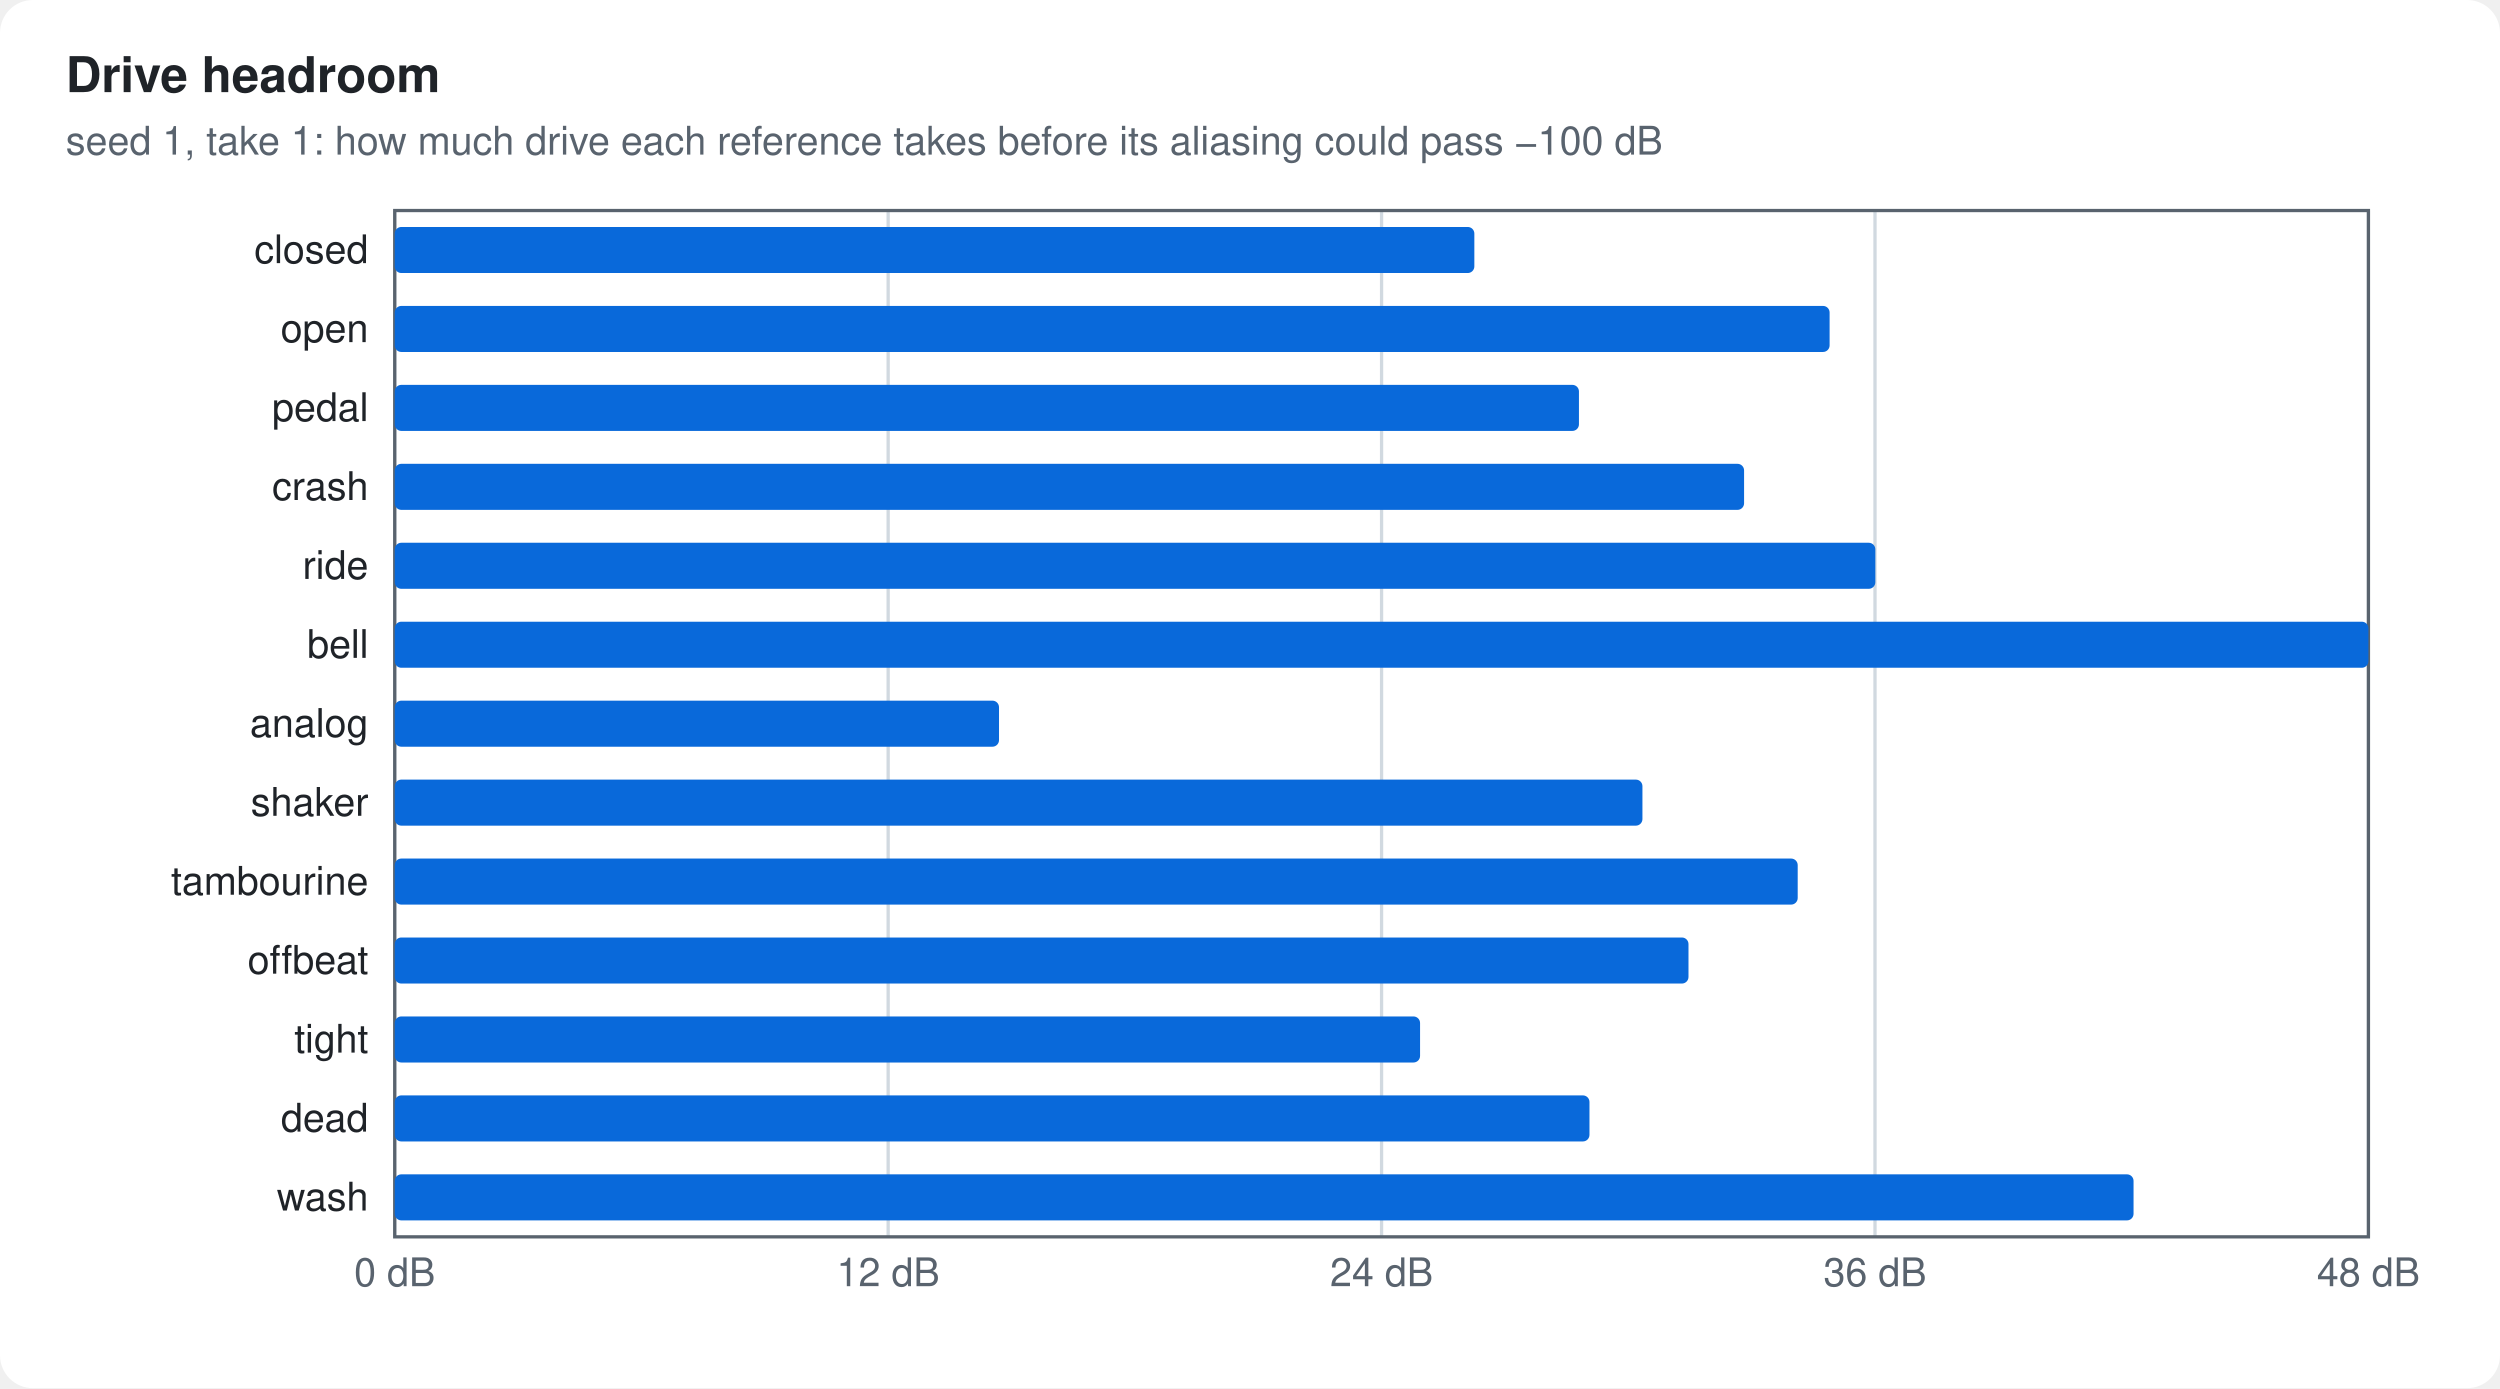
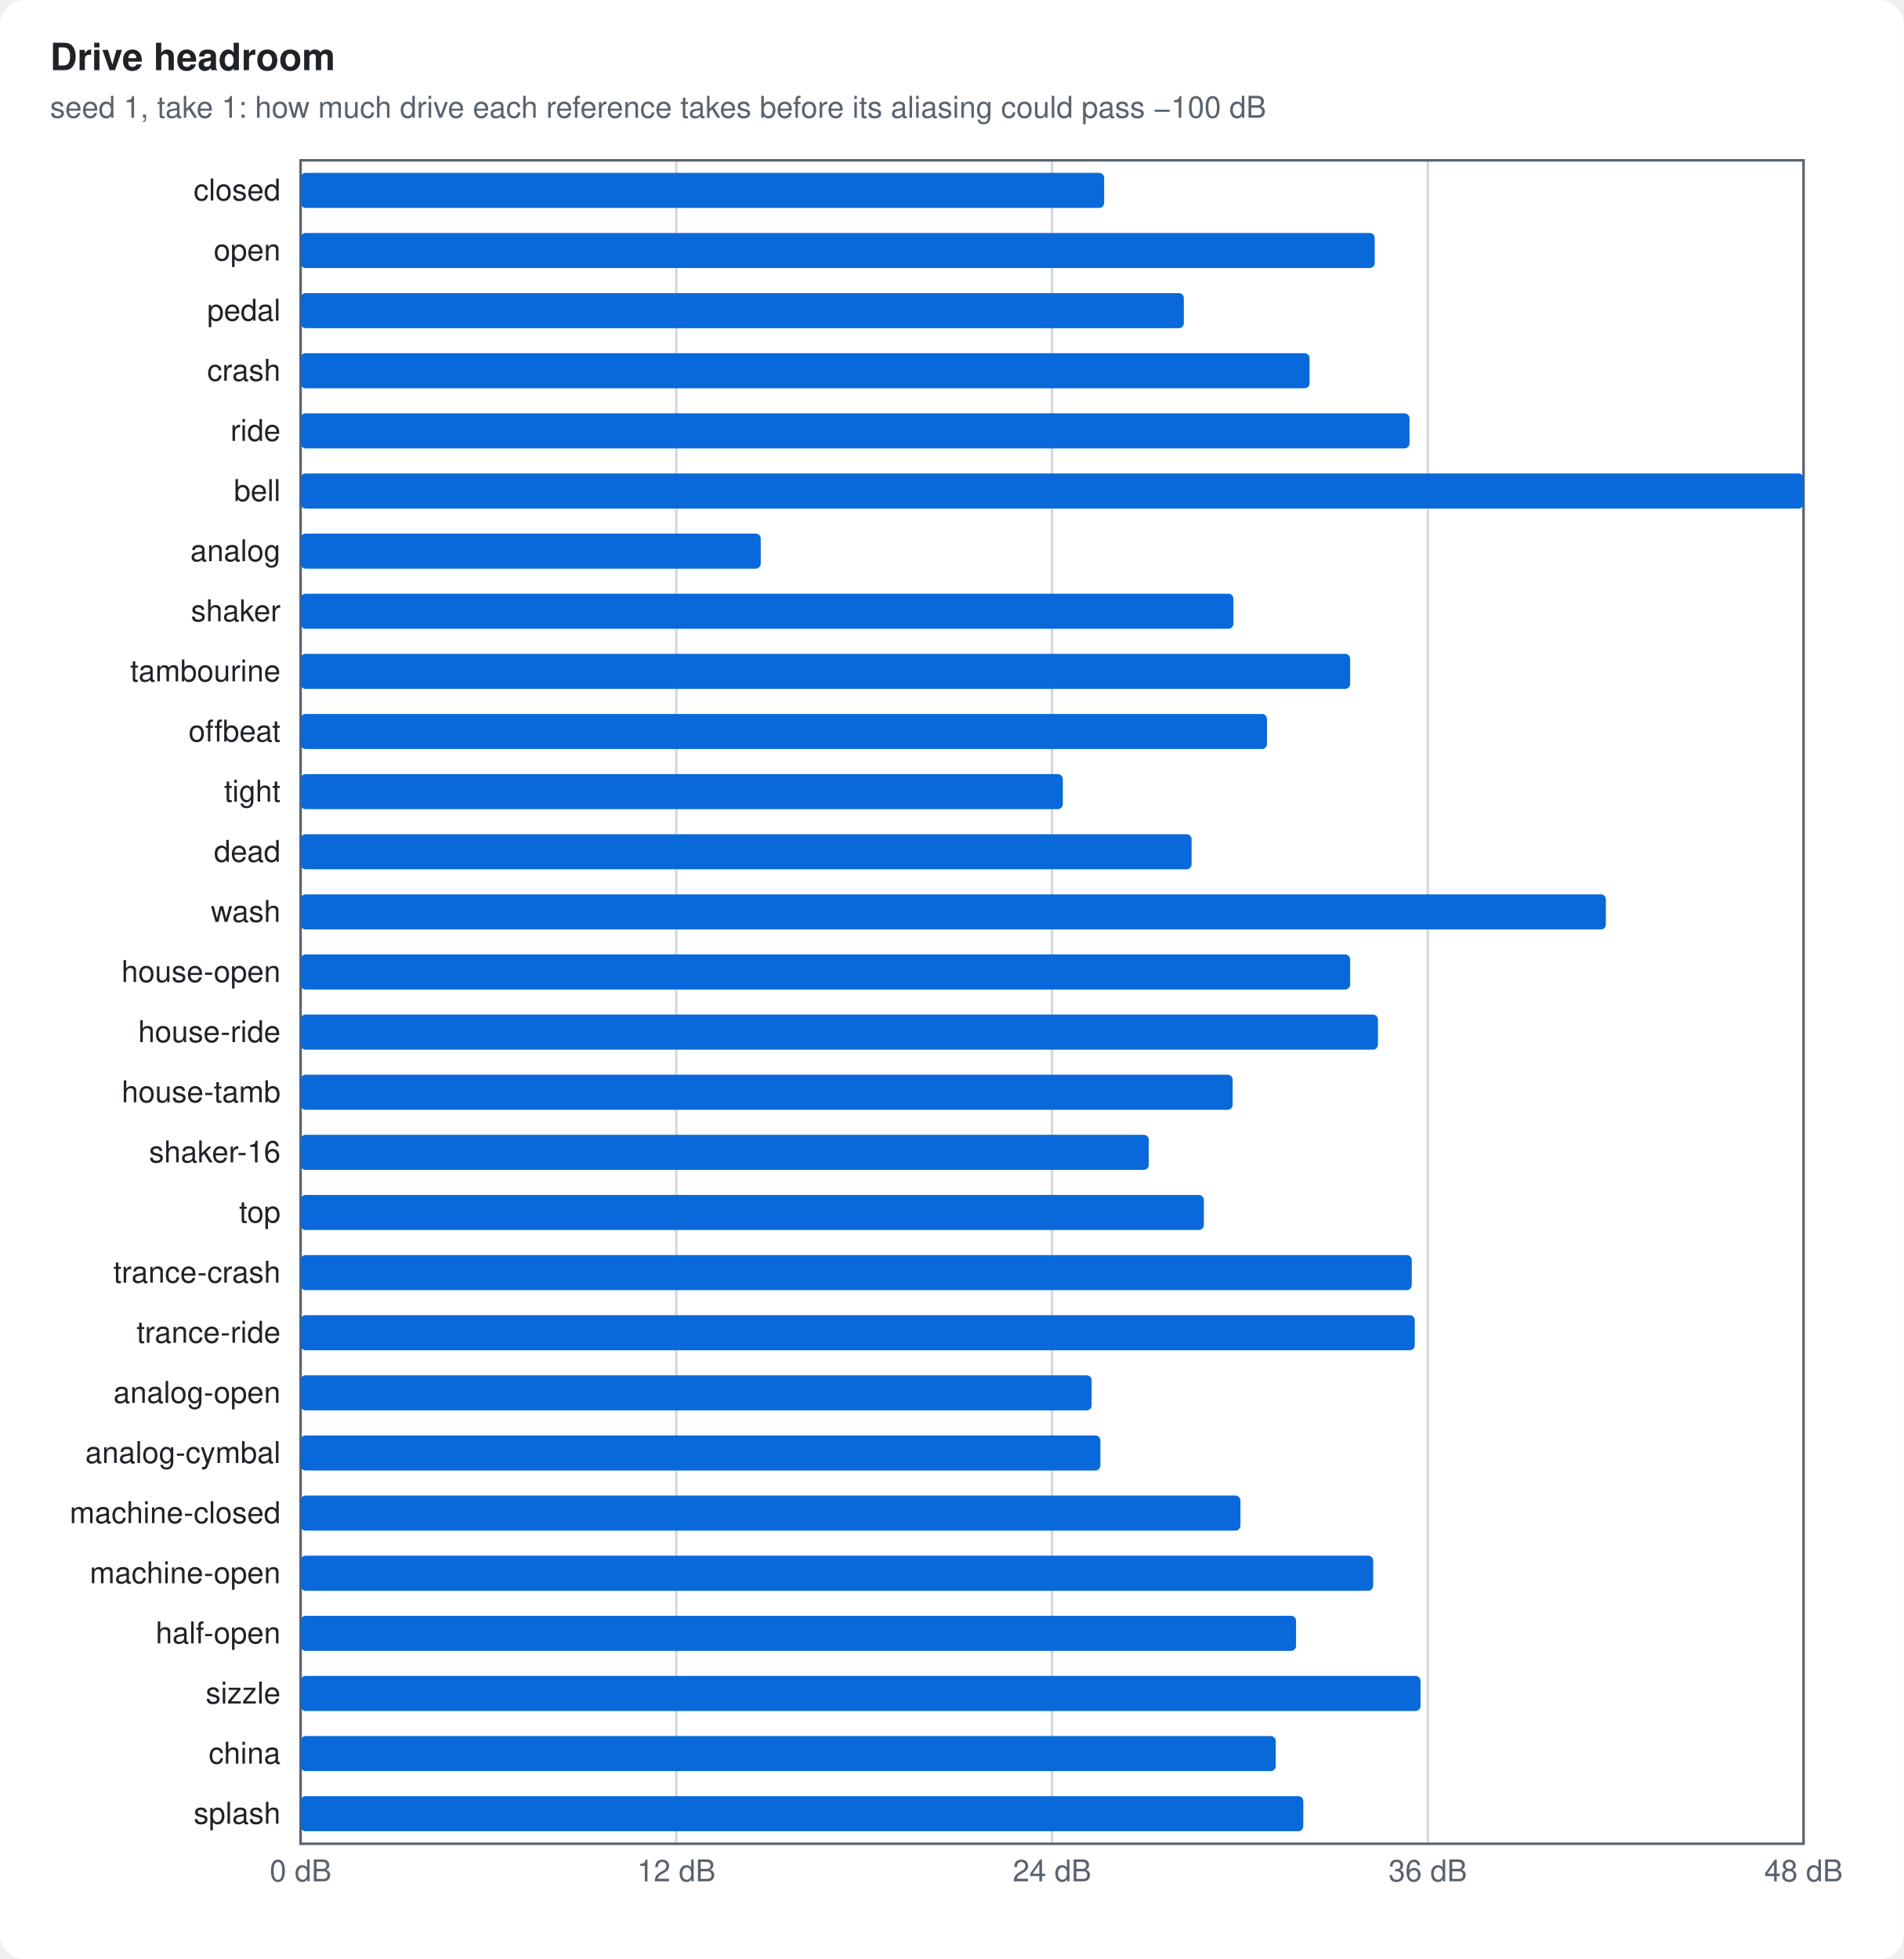
- <svg xmlns="http://www.w3.org/2000/svg" viewBox="0 0 760 422" width="760" height="422" role="img" aria-label="Every reference's drive headroom">
+ <svg xmlns="http://www.w3.org/2000/svg" viewBox="0 0 760 782" width="760" height="782" role="img" aria-label="Every reference's drive headroom">
  <style>
.bg{fill:#ffffff}.fg{fill:#1f2328}.dim{fill:#59636e}.axis{stroke:#59636e;stroke-width:1}
.grid{stroke:#d1d9e0;stroke-width:1}.box{fill:#f6f8fa;stroke:#59636e;stroke-width:1}
.c0{stroke:#0969da;fill:none;stroke-width:1.6}.c1{stroke:#bf3989;fill:none;stroke-width:1.6}
.c2{stroke:#1a7f37;fill:none;stroke-width:1.6}.c3{stroke:#9a6700;fill:none;stroke-width:1.6}
.f0{fill:#0969da}.f1{fill:#bf3989}.f2{fill:#1a7f37}.f3{fill:#9a6700}
text{font-family:-apple-system,BlinkMacSystemFont,"Segoe UI",Helvetica,Arial,sans-serif;font-size:12px}
.title{font-size:15px;font-weight:600}.small{font-size:11px}
@media (prefers-color-scheme:dark){.bg{fill:#0d1117}.fg{fill:#f0f6fc}.dim{fill:#9198a1}
.axis{stroke:#9198a1}.grid{stroke:#3d444d}.box{fill:#151b23;stroke:#9198a1}
.c0{stroke:#4493f8}.c1{stroke:#db61a2}.c2{stroke:#3fb950}.c3{stroke:#d29922}
.f0{fill:#4493f8}.f1{fill:#db61a2}.f2{fill:#3fb950}.f3{fill:#d29922}}
</style>
-   <rect class="bg" width="760" height="422" rx="10" />
+   <rect class="bg" width="760" height="782" rx="10" />
  <text class="fg title" x="20" y="28">Drive headroom</text>
  <text class="dim" x="20" y="47">seed 1, take 1: how much drive each reference takes before its aliasing could pass −100 dB</text>
-   <line class="grid" x1="120.0" y1="64" x2="120.0" y2="376" />
-   <text class="dim" x="120.0" y="391.0" text-anchor="middle">0 dB</text>
-   <line class="grid" x1="270.0" y1="64" x2="270.0" y2="376" />
-   <text class="dim" x="270.0" y="391.0" text-anchor="middle">12 dB</text>
-   <line class="grid" x1="420.0" y1="64" x2="420.0" y2="376" />
-   <text class="dim" x="420.0" y="391.0" text-anchor="middle">24 dB</text>
-   <line class="grid" x1="570.0" y1="64" x2="570.0" y2="376" />
-   <text class="dim" x="570.0" y="391.0" text-anchor="middle">36 dB</text>
-   <line class="grid" x1="720.0" y1="64" x2="720.0" y2="376" />
-   <text class="dim" x="720.0" y="391.0" text-anchor="middle">48 dB</text>
-   <rect class="axis" fill="none" x="120" y="64" width="600" height="312" />
-   <text class="dim" x="420.0" y="408.0" text-anchor="middle" />
+   <line class="grid" x1="120.0" y1="64" x2="120.0" y2="736" />
+   <text class="dim" x="120.0" y="751.0" text-anchor="middle">0 dB</text>
+   <line class="grid" x1="270.0" y1="64" x2="270.0" y2="736" />
+   <text class="dim" x="270.0" y="751.0" text-anchor="middle">12 dB</text>
+   <line class="grid" x1="420.0" y1="64" x2="420.0" y2="736" />
+   <text class="dim" x="420.0" y="751.0" text-anchor="middle">24 dB</text>
+   <line class="grid" x1="570.0" y1="64" x2="570.0" y2="736" />
+   <text class="dim" x="570.0" y="751.0" text-anchor="middle">36 dB</text>
+   <line class="grid" x1="720.0" y1="64" x2="720.0" y2="736" />
+   <text class="dim" x="720.0" y="751.0" text-anchor="middle">48 dB</text>
+   <rect class="axis" fill="none" x="120" y="64" width="600" height="672" />
+   <text class="dim" x="420.0" y="768.0" text-anchor="middle" />
  <text class="fg" x="112.0" y="80.0" text-anchor="end">closed</text>
-   <rect class="f0" x="120" y="69" width="328.2" height="14" rx="2" />
+   <rect class="f0" x="120" y="69" width="320.8" height="14" rx="2" />
  <text class="fg" x="112.0" y="104.0" text-anchor="end">open</text>
-   <rect class="f0" x="120" y="93" width="436.2" height="14" rx="2" />
+   <rect class="f0" x="120" y="93" width="428.8" height="14" rx="2" />
  <text class="fg" x="112.0" y="128.0" text-anchor="end">pedal</text>
-   <rect class="f0" x="120" y="117" width="360.0" height="14" rx="2" />
+   <rect class="f0" x="120" y="117" width="352.6" height="14" rx="2" />
  <text class="fg" x="112.0" y="152.0" text-anchor="end">crash</text>
-   <rect class="f0" x="120" y="141" width="410.2" height="14" rx="2" />
+   <rect class="f0" x="120" y="141" width="402.8" height="14" rx="2" />
  <text class="fg" x="112.0" y="176.0" text-anchor="end">ride</text>
-   <rect class="f0" x="120" y="165" width="450.1" height="14" rx="2" />
+   <rect class="f0" x="120" y="165" width="442.7" height="14" rx="2" />
  <text class="fg" x="112.0" y="200.0" text-anchor="end">bell</text>
  <rect class="f0" x="120" y="189" width="600.0" height="14" rx="2" />
  <text class="fg" x="112.0" y="224.0" text-anchor="end">analog</text>
  <rect class="f0" x="120" y="213" width="183.7" height="14" rx="2" />
  <text class="fg" x="112.0" y="248.0" text-anchor="end">shaker</text>
-   <rect class="f0" x="120" y="237" width="379.3" height="14" rx="2" />
+   <rect class="f0" x="120" y="237" width="372.4" height="14" rx="2" />
  <text class="fg" x="112.0" y="272.0" text-anchor="end">tambourine</text>
-   <rect class="f0" x="120" y="261" width="426.5" height="14" rx="2" />
+   <rect class="f0" x="120" y="261" width="419.0" height="14" rx="2" />
  <text class="fg" x="112.0" y="296.0" text-anchor="end">offbeat</text>
-   <rect class="f0" x="120" y="285" width="393.3" height="14" rx="2" />
+   <rect class="f0" x="120" y="285" width="385.8" height="14" rx="2" />
  <text class="fg" x="112.0" y="320.0" text-anchor="end">tight</text>
-   <rect class="f0" x="120" y="309" width="311.7" height="14" rx="2" />
+   <rect class="f0" x="120" y="309" width="304.3" height="14" rx="2" />
  <text class="fg" x="112.0" y="344.0" text-anchor="end">dead</text>
-   <rect class="f0" x="120" y="333" width="363.2" height="14" rx="2" />
+   <rect class="f0" x="120" y="333" width="355.7" height="14" rx="2" />
  <text class="fg" x="112.0" y="368.0" text-anchor="end">wash</text>
-   <rect class="f0" x="120" y="357" width="528.6" height="14" rx="2" />
+   <rect class="f0" x="120" y="357" width="521.1" height="14" rx="2" />
+   <text class="fg" x="112.0" y="392.0" text-anchor="end">house-open</text>
+   <rect class="f0" x="120" y="381" width="419.0" height="14" rx="2" />
+   <text class="fg" x="112.0" y="416.0" text-anchor="end">house-ride</text>
+   <rect class="f0" x="120" y="405" width="430.1" height="14" rx="2" />
+   <text class="fg" x="112.0" y="440.0" text-anchor="end">house-tamb</text>
+   <rect class="f0" x="120" y="429" width="372.1" height="14" rx="2" />
+   <text class="fg" x="112.0" y="464.0" text-anchor="end">shaker-16</text>
+   <rect class="f0" x="120" y="453" width="338.6" height="14" rx="2" />
+   <text class="fg" x="112.0" y="488.0" text-anchor="end">top</text>
+   <rect class="f0" x="120" y="477" width="360.6" height="14" rx="2" />
+   <text class="fg" x="112.0" y="512.0" text-anchor="end">trance-crash</text>
+   <rect class="f0" x="120" y="501" width="443.6" height="14" rx="2" />
+   <text class="fg" x="112.0" y="536.0" text-anchor="end">trance-ride</text>
+   <rect class="f0" x="120" y="525" width="444.8" height="14" rx="2" />
+   <text class="fg" x="112.0" y="560.0" text-anchor="end">analog-open</text>
+   <rect class="f0" x="120" y="549" width="315.8" height="14" rx="2" />
+   <text class="fg" x="112.0" y="584.0" text-anchor="end">analog-cymbal</text>
+   <rect class="f0" x="120" y="573" width="319.3" height="14" rx="2" />
+   <text class="fg" x="112.0" y="608.0" text-anchor="end">machine-closed</text>
+   <rect class="f0" x="120" y="597" width="375.2" height="14" rx="2" />
+   <text class="fg" x="112.0" y="632.0" text-anchor="end">machine-open</text>
+   <rect class="f0" x="120" y="621" width="428.2" height="14" rx="2" />
+   <text class="fg" x="112.0" y="656.0" text-anchor="end">half-open</text>
+   <rect class="f0" x="120" y="645" width="397.4" height="14" rx="2" />
+   <text class="fg" x="112.0" y="680.0" text-anchor="end">sizzle</text>
+   <rect class="f0" x="120" y="669" width="447.1" height="14" rx="2" />
+   <text class="fg" x="112.0" y="704.0" text-anchor="end">china</text>
+   <rect class="f0" x="120" y="693" width="389.3" height="14" rx="2" />
+   <text class="fg" x="112.0" y="728.0" text-anchor="end">splash</text>
+   <rect class="f0" x="120" y="717" width="400.3" height="14" rx="2" />
</svg>
